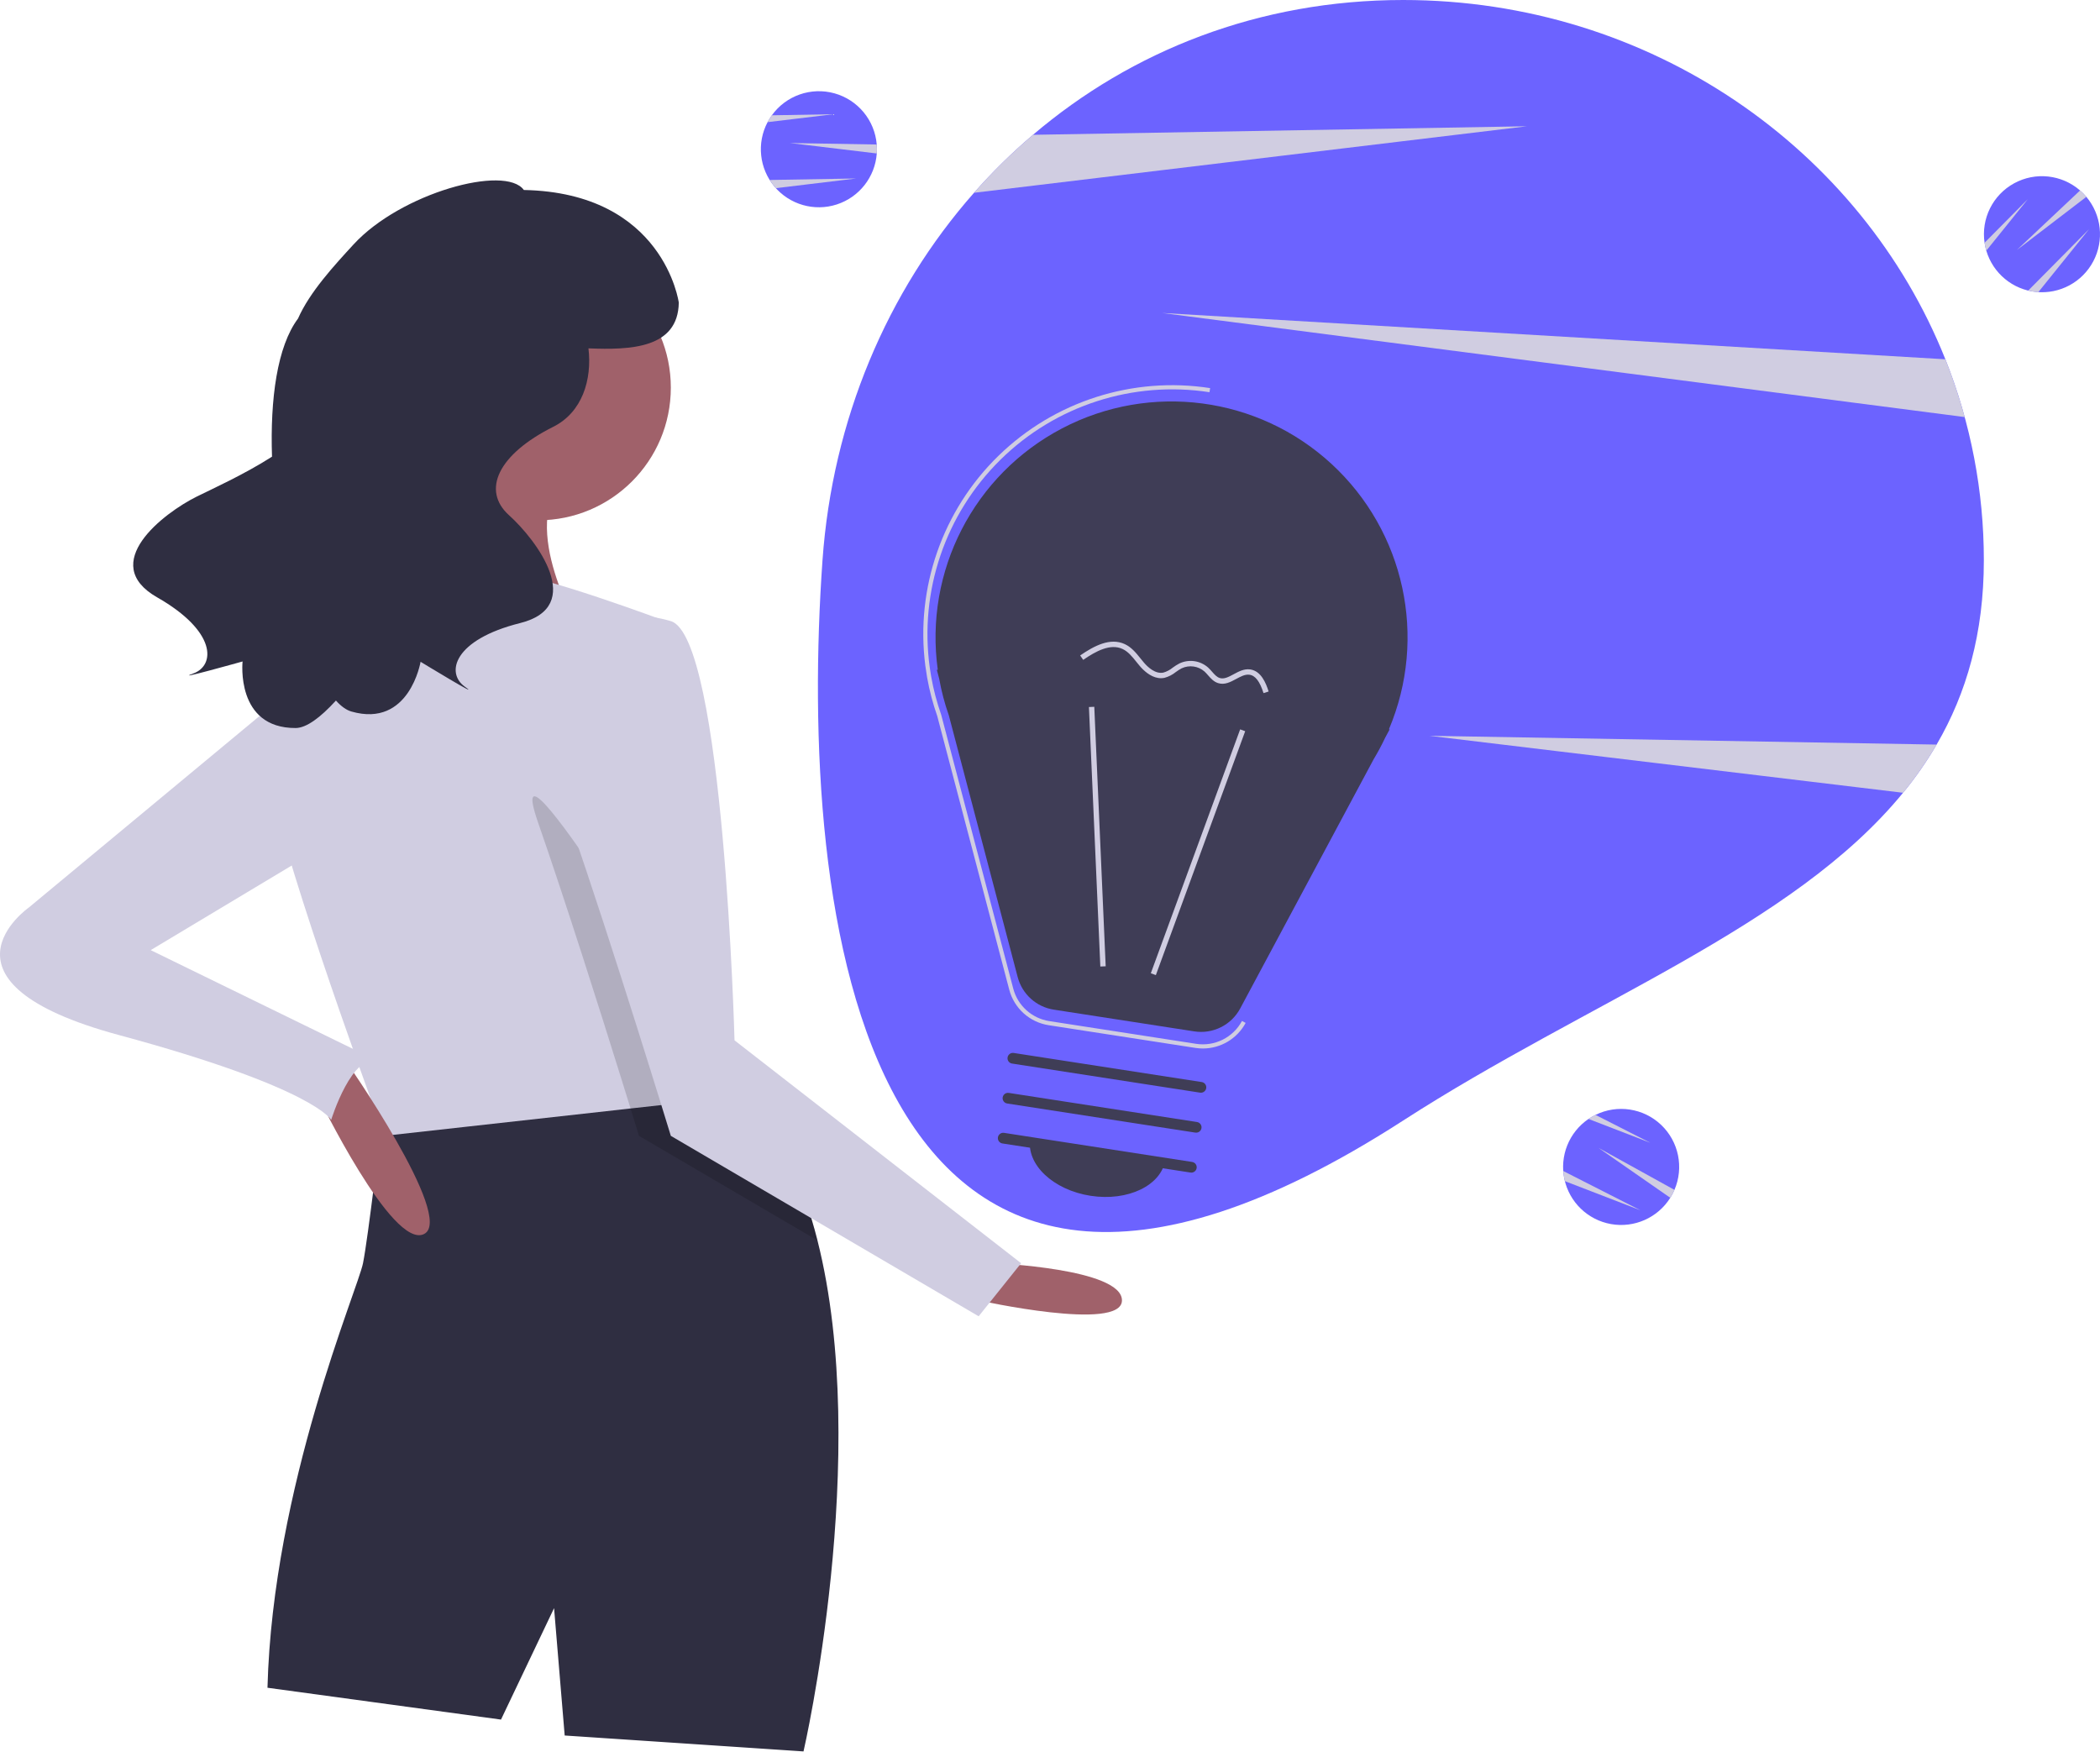
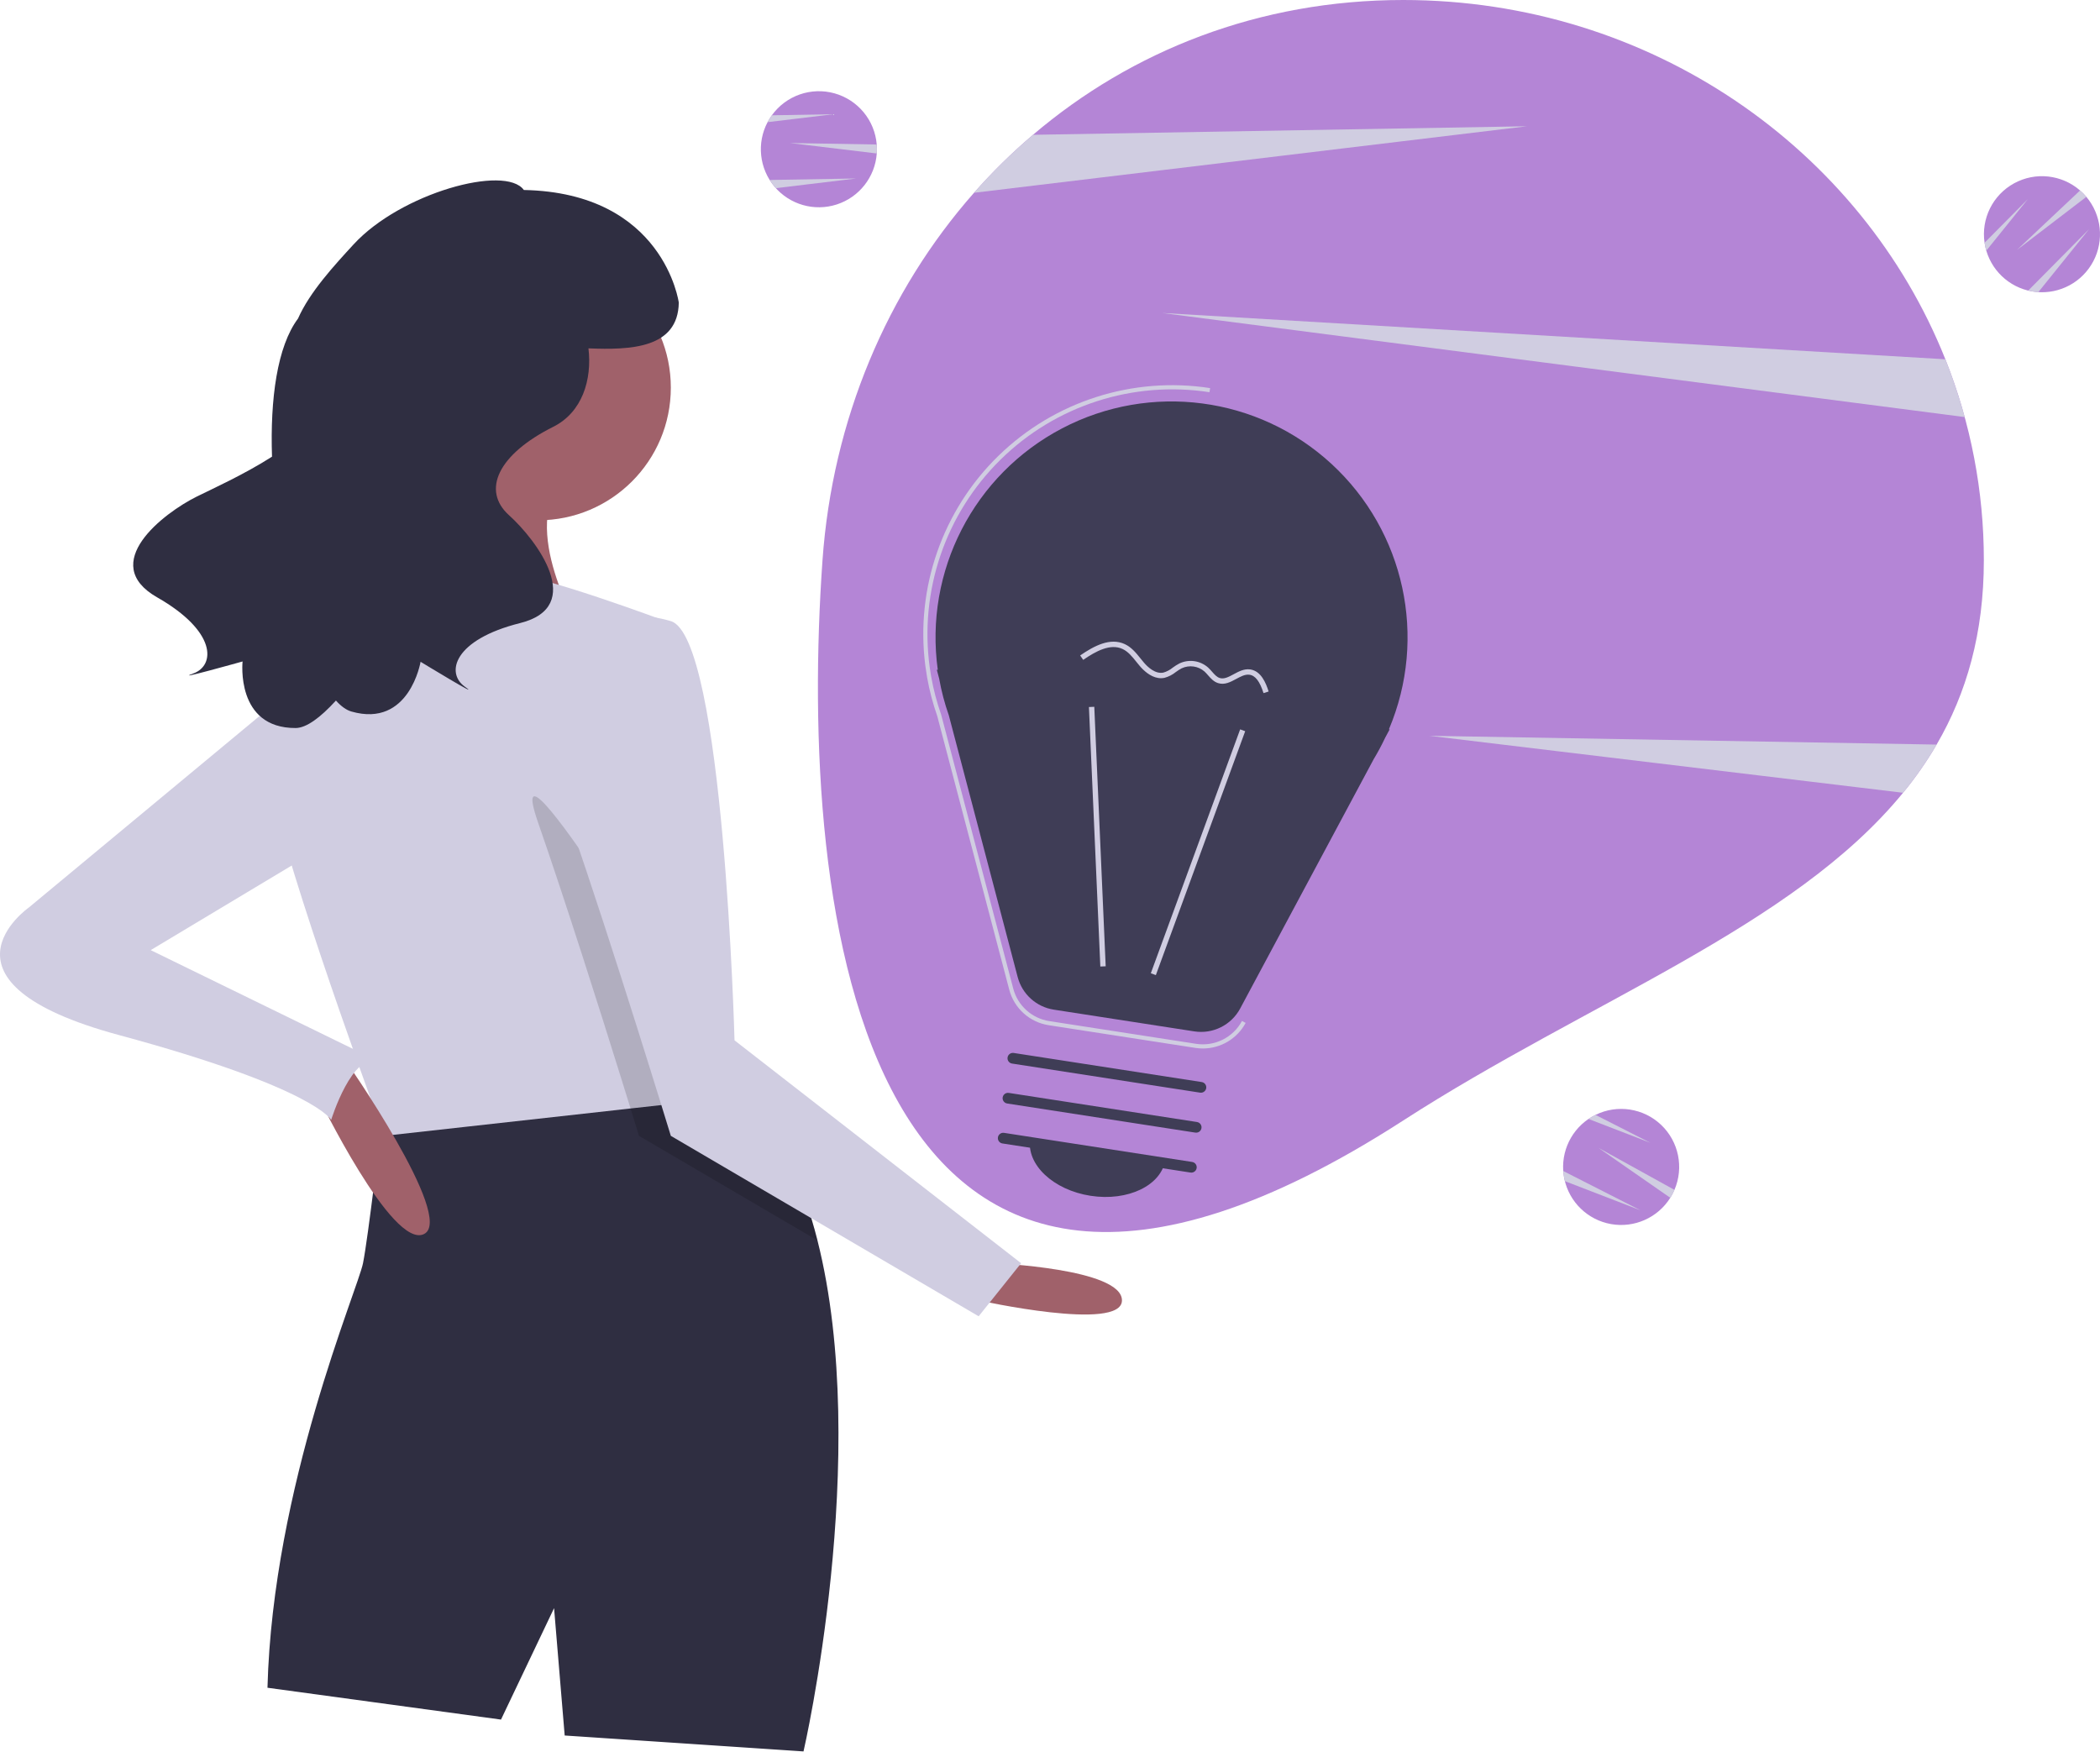
<svg xmlns="http://www.w3.org/2000/svg" id="b6fe4ea4-91cd-4e88-acbb-2663d3326f54" data-name="Layer 1" width="1013.03" height="844.995" viewBox="0 0 1013.03 844.995">
-   <path d="M1050.484,297.813c0,35.17-8.33,64.12-22.78,88.92a177.678,177.678,0,0,1-16.19,23.25c-53.12,64.97-151.88,100.53-241.14,158.13-263.48,170.02-292.02-102.42-280.12-270.3,4.8-67.74,31.18-129.79,73.09-177.3a278.221,278.221,0,0,1,28.45-27.97c47.58-40.52,109.05-65.04,178.58-65.04,119.29,0,221.16,71.95,261.55,173.34a261.85,261.85,0,0,1,18.56,96.97Z" transform="translate(-93.48517 -27.50272)" fill="#6c63ff" />
+   <path d="M1050.484,297.813c0,35.17-8.33,64.12-22.78,88.92a177.678,177.678,0,0,1-16.19,23.25c-53.12,64.97-151.88,100.53-241.14,158.13-263.48,170.02-292.02-102.42-280.12-270.3,4.8-67.74,31.18-129.79,73.09-177.3a278.221,278.221,0,0,1,28.45-27.97c47.58-40.52,109.05-65.04,178.58-65.04,119.29,0,221.16,71.95,261.55,173.34a261.85,261.85,0,0,1,18.56,96.97Z" transform="translate(-93.48517 -27.50272)" fill="#b485d6" />
  <path d="M830.054,88.423l-266.71,32.09a278.221,278.221,0,0,1,28.45-27.97Z" transform="translate(-93.48517 -27.50272)" fill="#d0cde1" />
  <path d="M1027.704,386.733a177.678,177.678,0,0,1-16.19,23.25l-228.46-27.48Z" transform="translate(-93.48517 -27.50272)" fill="#d0cde1" />
  <path d="M1041.244,228.723l-387.19-50.22,377.87,22.34A260.439,260.439,0,0,1,1041.244,228.723Z" transform="translate(-93.48517 -27.50272)" fill="#d0cde1" />
-   <path d="M516.519,99.505c0,.69-.02,1.37-.08,2.04a27.997,27.997,0,1,1-52.68-15.11,25.74,25.74,0,0,1,2.06-3.31,27.989,27.989,0,0,1,50.6,14.1C516.489,97.975,516.519,98.735,516.519,99.505Z" transform="translate(-93.48517 -27.50272)" fill="#6c63ff" />
+   <path d="M516.519,99.505c0,.69-.02,1.37-.08,2.04a27.997,27.997,0,1,1-52.68-15.11,25.74,25.74,0,0,1,2.06-3.31,27.989,27.989,0,0,1,50.6,14.1C516.489,97.975,516.519,98.735,516.519,99.505Z" transform="translate(-93.48517 -27.50272)" fill="#b485d6" />
  <path d="M516.519,99.505c0,.69-.02,1.37-.08,2.04l-41.92-5.04,41.9.72C516.489,97.975,516.519,98.735,516.519,99.505Z" transform="translate(-93.48517 -27.50272)" fill="#d0cde1" />
  <path d="M506.519,113.615l-38.78,4.67a28.057,28.057,0,0,1-2.96-3.95Z" transform="translate(-93.48517 -27.50272)" fill="#d0cde1" />
  <path d="M495.519,82.615l-31.76,3.82a25.74,25.74,0,0,1,2.06-3.31Z" transform="translate(-93.48517 -27.50272)" fill="#d0cde1" />
-   <path d="M900.251,603.631c-.323.609-.66,1.201-1.027,1.764a27.997,27.997,0,1,1-39.45-38.042,25.739,25.739,0,0,1,3.371-1.958,27.989,27.989,0,0,1,38.086,36.175C900.942,602.265,900.612,602.95,900.251,603.631Z" transform="translate(-93.48517 -27.50272)" fill="#6c63ff" />
+   <path d="M900.251,603.631c-.323.609-.66,1.201-1.027,1.764a27.997,27.997,0,1,1-39.45-38.042,25.739,25.739,0,0,1,3.371-1.958,27.989,27.989,0,0,1,38.086,36.175C900.942,602.265,900.612,602.95,900.251,603.631Z" transform="translate(-93.48517 -27.50272)" fill="#b485d6" />
  <path d="M900.251,603.631c-.323.609-.66,1.201-1.027,1.764L864.558,581.292l36.674,20.278C900.942,602.265,900.612,602.95,900.251,603.631Z" transform="translate(-93.48517 -27.50272)" fill="#d0cde1" />
  <path d="M884.804,611.406l-36.444-14.054a28.057,28.057,0,0,1-.763-4.877Z" transform="translate(-93.48517 -27.50272)" fill="#d0cde1" />
  <path d="M889.619,578.867l-29.845-11.514a25.739,25.739,0,0,1,3.371-1.958Z" transform="translate(-93.48517 -27.50272)" fill="#d0cde1" />
-   <path d="M1098.564,120.955c.482.494.942.995,1.367,1.516a27.997,27.997,0,1,1-48.264,25.964,25.739,25.739,0,0,1-.836-3.808,27.989,27.989,0,0,1,46.069-25.235C1097.474,119.881,1098.026,120.404,1098.564,120.955Z" transform="translate(-93.48517 -27.50272)" fill="#6c63ff" />
+   <path d="M1098.564,120.955c.482.494.942.995,1.367,1.516a27.997,27.997,0,1,1-48.264,25.964,25.739,25.739,0,0,1-.836-3.808,27.989,27.989,0,0,1,46.069-25.235C1097.474,119.881,1098.026,120.404,1098.564,120.955Z" transform="translate(-93.48517 -27.50272)" fill="#b485d6" />
  <path d="M1098.564,120.955c.482.494.942.995,1.367,1.516l-33.53,25.66,30.499-28.739C1097.474,119.881,1098.026,120.404,1098.564,120.955Z" transform="translate(-93.48517 -27.50272)" fill="#d0cde1" />
  <path d="M1101.256,138.039l-24.502,30.419a28.057,28.057,0,0,1-4.877-.761Z" transform="translate(-93.48517 -27.50272)" fill="#d0cde1" />
  <path d="M1071.737,123.526l-20.07,24.91a25.739,25.739,0,0,1-.836-3.808Z" transform="translate(-93.48517 -27.50272)" fill="#d0cde1" />
  <path d="M573.266,636.956s61.446,2.56,61.446,17.922-69.126,0-69.126,0Z" transform="translate(-93.48517 -27.50272)" fill="#a0616a" />
  <path d="M481.097,872.497l-115.21-7.681L360.766,803.371l-25.602,53.765-112.65-15.361c2.56-97.289,43.524-192.017,46.084-204.819s8.679-65.696,8.679-65.696c11.188-23.733,69.817-25.961,115.774-23.81,19.048.871,35.946,2.509,46.366,3.687,6.887.768,10.958,1.331,10.958,1.331,18.357,18.92,30.185,44.702,37.456,73.504C514.047,729.739,481.097,872.497,481.097,872.497Z" transform="translate(-93.48517 -27.50272)" fill="#2f2e41" />
  <circle cx="259.6" cy="187.015" r="64.006" fill="#a0616a" />
  <path d="M309.562,229.879S291.64,309.246,263.477,332.288s110.09,0,110.09,0-30.723-51.205-7.681-74.247S309.562,229.879,309.562,229.879Z" transform="translate(-93.48517 -27.50272)" fill="#a0616a" />
  <path d="M440.133,557.589,397.659,562.299,278.839,575.51s-.563-1.511-1.562-4.25c-8.628-23.529-50.18-138.022-54.763-172.406-5.12-38.403,48.644-84.488,48.644-84.488s51.205-10.241,66.566-10.241,76.807,23.042,76.807,23.042l22.914,206.124,1.971,17.845Z" transform="translate(-93.48517 -27.50272)" fill="#d0cde1" />
  <path d="M487.831,625.972,401.73,575.51s-1.511-4.916-4.071-13.211c-1.28-4.148-2.841-9.166-4.608-14.849-9.934-31.901-26.601-84.539-39.965-122.993-20.482-58.885,79.367,104.97,79.367,104.97l4.992,3.866,1.971,17.845c6.887.768,10.958,1.331,10.958,1.331C468.731,571.388,480.56,597.17,487.831,625.972Z" transform="translate(-93.48517 -27.50272)" opacity="0.15" />
  <path d="M373.567,332.288s-25.602,33.283-5.12,92.168,48.644,151.054,48.644,151.054l148.493,87.048,20.482-25.602L447.814,529.426s-5.12-194.578-30.723-202.258S373.567,332.288,373.567,332.288Z" transform="translate(-93.48517 -27.50272)" fill="#d0cde1" />
  <path d="M246.836,556.309s35.843,74.247,51.205,66.566S259.637,538.387,259.637,538.387Z" transform="translate(-93.48517 -27.50272)" fill="#a0616a" />
  <path d="M242.996,352.77,107.303,465.42s-51.205,35.843,43.524,61.446S253.237,567.83,253.237,567.83s10.241-33.283,23.042-28.163l-110.09-53.765,89.608-53.765Z" transform="translate(-93.48517 -27.50272)" fill="#d0cde1" />
  <path d="M188.459,267.052c7.122-3.527,22.848-10.645,36.243-19.22-.939-27.898,2.496-53.223,12.552-66.647,5.645-12.817,17.498-25.648,26.781-35.753,22.798-24.815,73.21-38.667,82.151-26.268,67.625,1.335,74.745,54.343,74.745,54.343-.352,22.172-23.396,22.873-43.582,22.066,1.808,15.136-3.01,30.864-16.96,37.839-26.676,13.338-34.679,30.677-21.341,42.682s37.346,44.015,5.335,52.018-36.013,24.009-26.676,30.678S296.368,346.784,296.368,346.784s-5.335,32.011-33.345,24.008c-2.51-.717-5.019-2.555-7.485-5.303-7.565,8.312-14.313,13.227-19.4,13.254-29.13.154-25.637-32.11-25.637-32.11s-34.576,9.71-23.787,5.806,11.251-20.396-17.417-36.734S172.379,275.015,188.459,267.052Z" transform="translate(-93.48517 -27.50272)" fill="#2f2e41" />
  <path d="M545.869,350.684l-.464-.061,1.133,4.306a113.176,113.176,0,0,0,4.65,17.677L584.414,498.913a21.408,21.408,0,0,0,17.431,15.71l67.76,10.483a21.408,21.408,0,0,0,22.146-11.052l64.394-120.276a113.003,113.003,0,0,0,5.508-10.288l2.186-4.084-.341-.045a113.847,113.847,0,1,0-217.629-28.678Z" transform="translate(-93.48517 -27.50272)" fill="#3f3d56" />
  <path d="M673.763,533.358a23.298,23.298,0,0,1-3.564-.274l-70.828-10.958a23.371,23.371,0,0,1-19.034-17.155L545.606,372.945a119.056,119.056,0,0,1-4.878-18.556l-.878-5.776A120.026,120.026,0,0,1,677.242,214.75l-.307,1.977a118.069,118.069,0,0,0-134.931,132.913l.675,4.32a118.281,118.281,0,0,0,4.837,18.4l34.754,132.103a21.37,21.37,0,0,0,17.405,15.688l70.828,10.958a21.407,21.407,0,0,0,22.114-11.036l1.764.943A23.421,23.421,0,0,1,673.763,533.358Z" transform="translate(-93.48517 -27.50272)" fill="#d0cde1" />
  <rect x="608.739" y="437.38" width="125.314" height="2.587" transform="translate(-64.90222 890.7514) rotate(-69.88499)" fill="#d0cde1" />
  <rect x="621.528" y="368.501" width="2.587" height="125.314" transform="translate(-111.8108 0.25189) rotate(-2.51583)" fill="#d0cde1" />
  <path d="M667.775,593.213l-90.757-14.04a2.587,2.587,0,0,1,.791-5.113l90.757,14.04a2.587,2.587,0,1,1-.791,5.113Z" transform="translate(-93.48517 -27.50272)" fill="#3f3d56" />
  <path d="M670.102,573.941l-90.757-14.04a2.587,2.587,0,1,1,.791-5.113l90.757,14.04a2.587,2.587,0,1,1-.791,5.113Z" transform="translate(-93.48517 -27.50272)" fill="#3f3d56" />
  <path d="M672.429,554.668,581.672,540.627a2.587,2.587,0,0,1,.791-5.113l90.757,14.04a2.587,2.587,0,0,1-.791,5.113Z" transform="translate(-93.48517 -27.50272)" fill="#3f3d56" />
  <path d="M619.575,604.429c18.002,2.785,34.148-4.99,36.063-17.367l-65.192-10.085C588.532,589.353,601.573,601.644,619.575,604.429Z" transform="translate(-93.48517 -27.50272)" fill="#3f3d56" />
  <path d="M652.199,354.602c-3.872-.598-7.076-3.659-8.833-5.711-.576-.673-1.137-1.37-1.699-2.07-2.046-2.546-3.977-4.951-6.666-6.205-5.937-2.77-12.932,1.099-18.989,5.25l-1.463-2.133c6.659-4.565,14.424-8.782,21.546-5.461,3.235,1.509,5.449,4.265,7.589,6.929.545.679,1.089,1.355,1.647,2.008,1.826,2.133,5.469,5.589,9.372,4.792a12.598,12.598,0,0,0,4.495-2.38,24.077,24.077,0,0,1,3.181-2.007,12.669,12.669,0,0,1,13.907,1.965,25.024,25.024,0,0,1,1.887,1.996c1.164,1.327,2.262,2.579,3.692,3.034,2.114.676,4.349-.533,6.717-1.809,2.442-1.318,4.966-2.681,7.83-2.345.093.011.187.024.279.038,5.096.788,7.445,6.424,8.774,10.629l-2.467.779c-1.806-5.717-4.006-8.56-6.889-8.877-2.051-.241-4.114.872-6.298,2.051-2.738,1.478-5.571,3.007-8.731,1.998-2.115-.673-3.507-2.259-4.852-3.792a22.797,22.797,0,0,0-1.688-1.793,10.165,10.165,0,0,0-11.012-1.557,21.837,21.837,0,0,0-2.836,1.801,14.697,14.697,0,0,1-5.47,2.802A8.504,8.504,0,0,1,652.199,354.602Z" transform="translate(-93.48517 -27.50272)" fill="#d0cde1" />
</svg>
